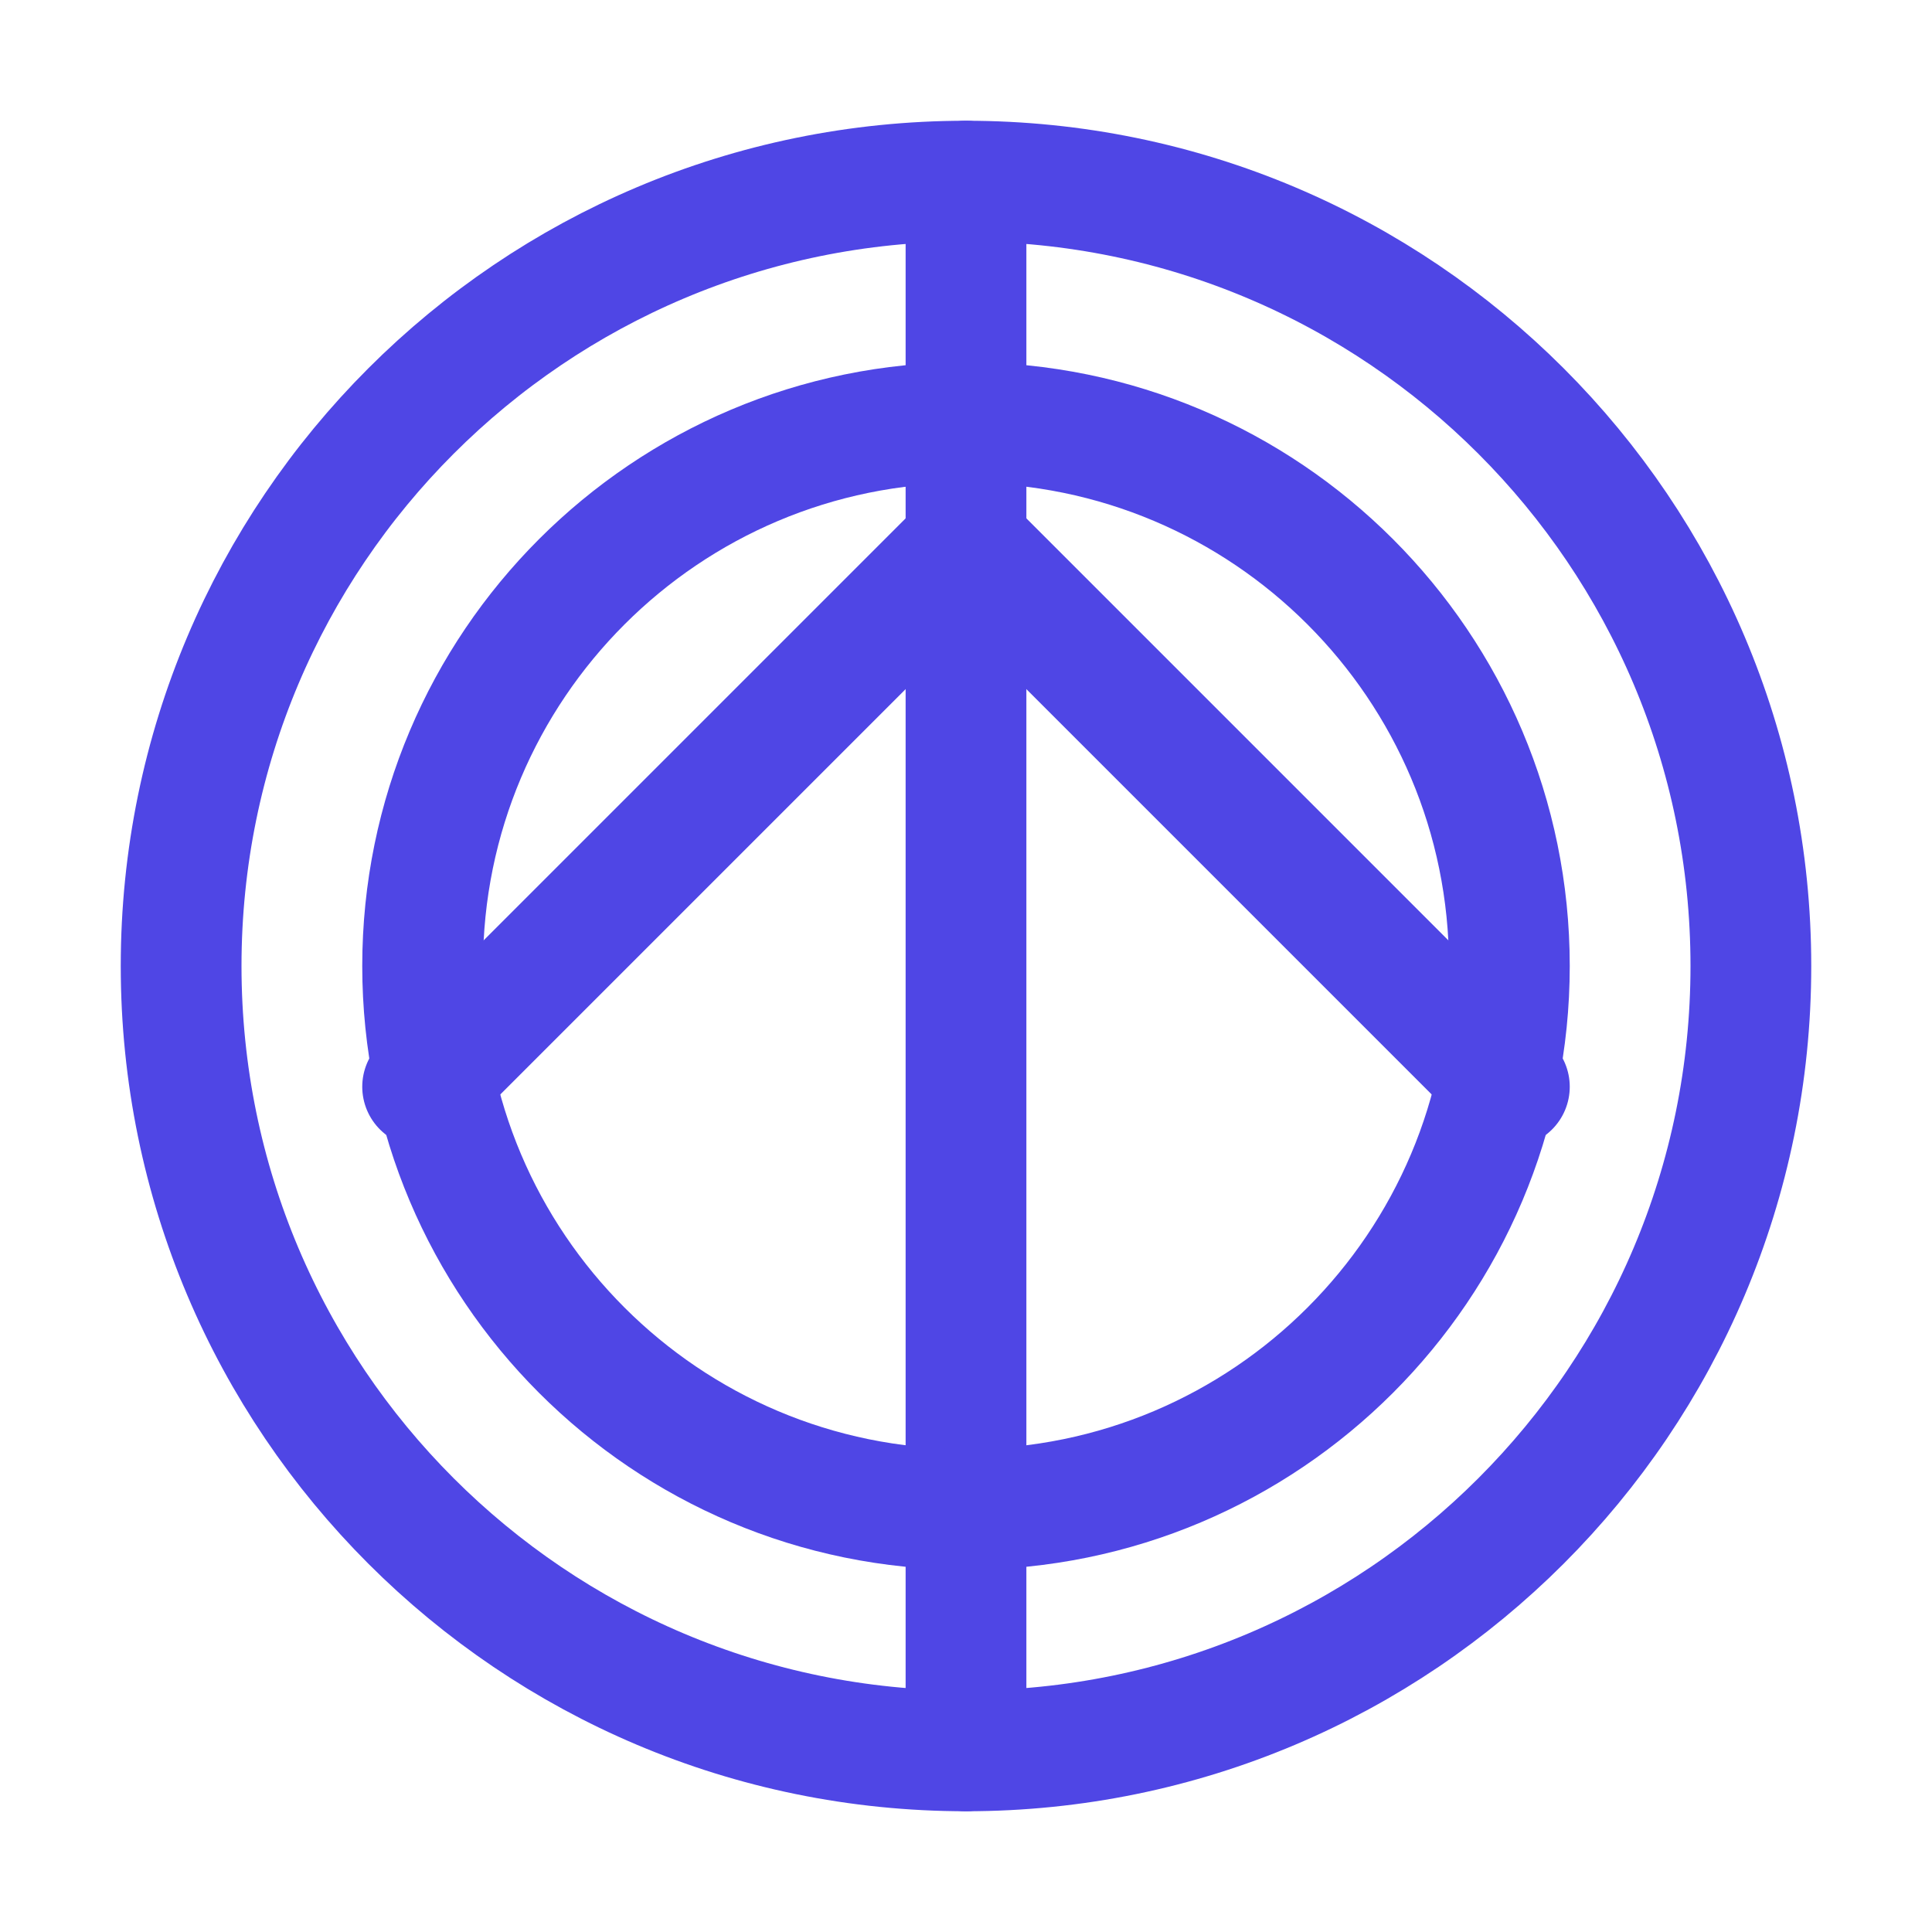
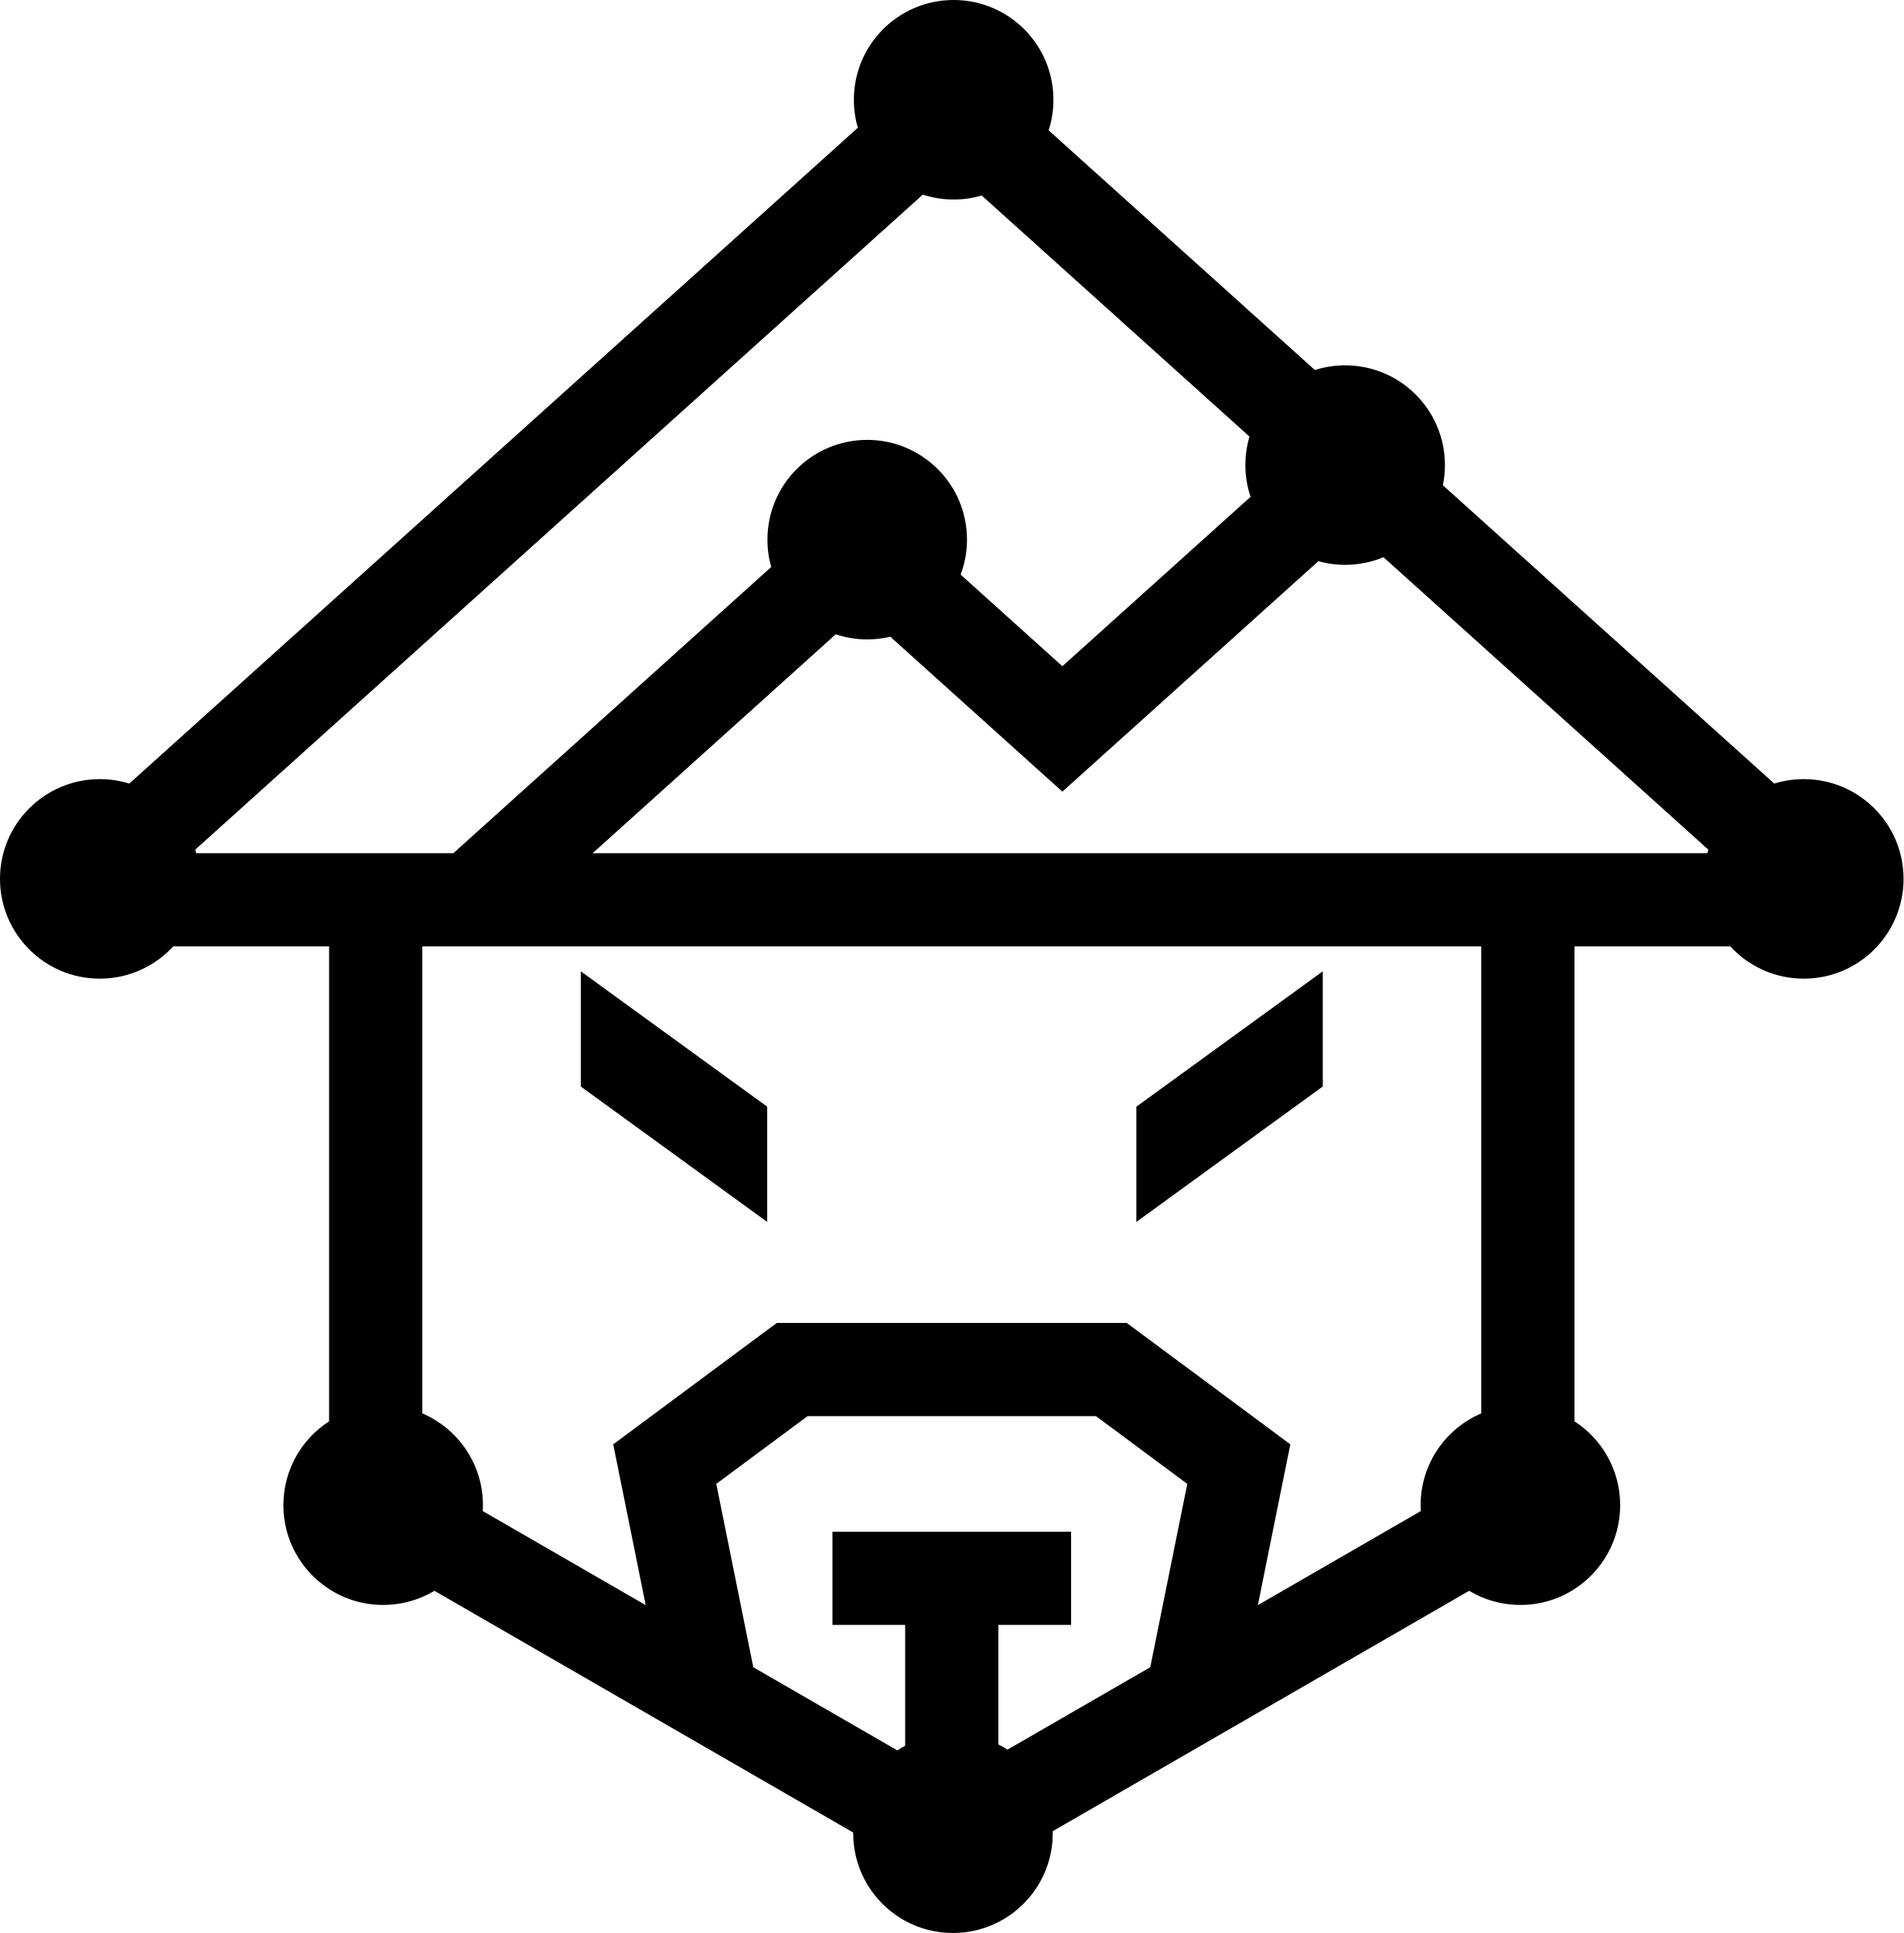
- <svg xmlns="http://www.w3.org/2000/svg" width="512" height="512" version="1.1" viewBox="0 0 512 512">
-   <g fill="none" stroke="currentColor" stroke-linecap="round" stroke-linejoin="round" stroke-width="32">
-     <path d="m256 48v416" stroke="#4f46e5" />
-     <path d="m400 288-144-144-144 144" stroke="#4f46e5" />
-     <circle cx="256" cy="256" r="208" stroke="#4f46e5" />
-     <path d="m256 400c79.529 0 144-64.471 144-144s-64.471-144-144-144-144 64.471-144 144 64.471 144 144 144z" stroke="#4f46e5" />
+ <svg xmlns="http://www.w3.org/2000/svg" id="Layer_2" data-name="Layer 2" viewBox="0 0 510.52 518.52">
+   <defs>
+     <style>
+       .cls-1 {
+         fill: currentColor;
+       }
+     </style>
+   </defs>
+   <g id="Layer_1-2" data-name="Layer 1">
+     <g>
+       <path class="cls-1" d="M483.76,209c-2.76,0-5.42.42-7.92,1.19l-88.87-80.02c.36-1.74.55-3.56.55-5.41,0-14.78-11.98-26.76-26.76-26.76-2.83,0-5.56.44-8.12,1.26l-71.4-64.29c.83-2.59,1.28-5.35,1.28-8.21,0-14.78-11.98-26.76-26.76-26.76s-26.76,11.98-26.76,26.76c0,2.6.37,5.12,1.07,7.5L34.68,210.19c-2.5-.77-5.16-1.19-7.92-1.19-14.78,0-26.76,11.98-26.76,26.76,0,1.78.17,3.52.51,5.2,1.73,8.78,7.75,16.02,15.78,19.44,3.22,1.36,6.76,2.12,10.47,2.12,7.79,0,14.81-3.33,19.7-8.65h41.8v127.4c-.07.04-.15.09-.22.14-7.15,4.72-11.9,12.77-12.03,21.94-.01.14-.01.27-.01.41,0,9.43,4.88,17.73,12.26,22.49,4.17,2.71,9.15,4.27,14.5,4.27,3.73,0,7.28-.76,10.5-2.14,1.13-.48,2.21-1.03,3.25-1.65l112.31,64.84v.19c0,.49.01.96.04,1.44h0c.48,9.11,5.52,17,12.86,21.46.34.21.69.41,1.04.6,3.81,2.08,8.18,3.26,12.82,3.26,4.39,0,8.53-1.06,12.18-2.93.46-.24.92-.49,1.36-.75,7.42-4.36,12.56-12.2,13.16-21.28.04-.6.06-1.2.06-1.8,0-.18,0-.37-.01-.55l111.68-64.48c1.04.62,2.12,1.17,3.25,1.65,3.22,1.38,6.77,2.14,10.5,2.14,5.35,0,10.33-1.56,14.5-4.27,7.38-4.76,12.26-13.06,12.26-22.49,0-.14,0-.27-.01-.41-.13-9.17-4.88-17.22-12.03-21.94-.07-.05-.15-.1-.22-.14v-127.4h41.8c4.89,5.32,11.91,8.65,19.7,8.65,3.71,0,7.25-.76,10.47-2.12,8.03-3.42,14.05-10.66,15.78-19.44.34-1.68.51-3.42.51-5.2,0-14.78-11.98-26.76-26.76-26.76ZM52.62,228.87c-.08-.32-.17-.64-.27-.95L247.49,52.21c2.6.85,5.38,1.31,8.27,1.31,2.61,0,5.14-.37,7.52-1.08l71.83,64.68c-.72,2.42-1.11,4.99-1.11,7.64,0,2.98.49,5.84,1.39,8.51l-50.47,45.44-27.28-24.57c1.1-2.92,1.7-6.08,1.7-9.38,0-14.78-11.98-26.76-26.76-26.76s-26.76,11.98-26.76,26.76c0,2.54.35,5,1.02,7.33l-85.26,76.78H52.62ZM308.49,447.23l-38.3,22.11c-.78-.51-1.59-.98-2.43-1.41v-32.06h19.5v-25h-64v25h19.5v32.41c-.72.38-1.41.81-2.09,1.26l-38.64-22.31-9.93-49.18,24.49-18.18h77.34l24.49,18.18-9.93,49.18ZM397.26,379.14c-9.56,4.08-16.26,13.57-16.26,24.62,0,.53.02,1.06.05,1.58l-43.7,25.23,3.24-16.06,5.47-27.07-22.17-16.46-21.71-16.11h-93.84l-21.71,16.11-22.17,16.46,5.47,27.07,3.24,16.06-43.7-25.23c.03-.52.05-1.05.05-1.58,0-11.05-6.7-20.54-16.26-24.62v-125.27h284v125.27ZM457.9,228.87H158.94l65.2-58.72c2.65.89,5.49,1.37,8.44,1.37,2.13,0,4.21-.25,6.19-.72l27.47,24.73,18.68,16.82,18.69-16.82,49.96-44.99c2.29.64,4.7.98,7.19.98,3.64,0,7.11-.73,10.28-2.05l87.13,78.45c-.1.31-.19.63-.27.95Z" />
+       <polygon class="cls-1" points="354.76 260.55 304.76 296.87 304.76 327.78 354.76 291.45 354.76 260.55" />
+       <polygon class="cls-1" points="205.76 296.87 155.76 260.55 155.76 291.45 205.76 327.78 205.76 296.87" />
+     </g>
  </g>
</svg>
